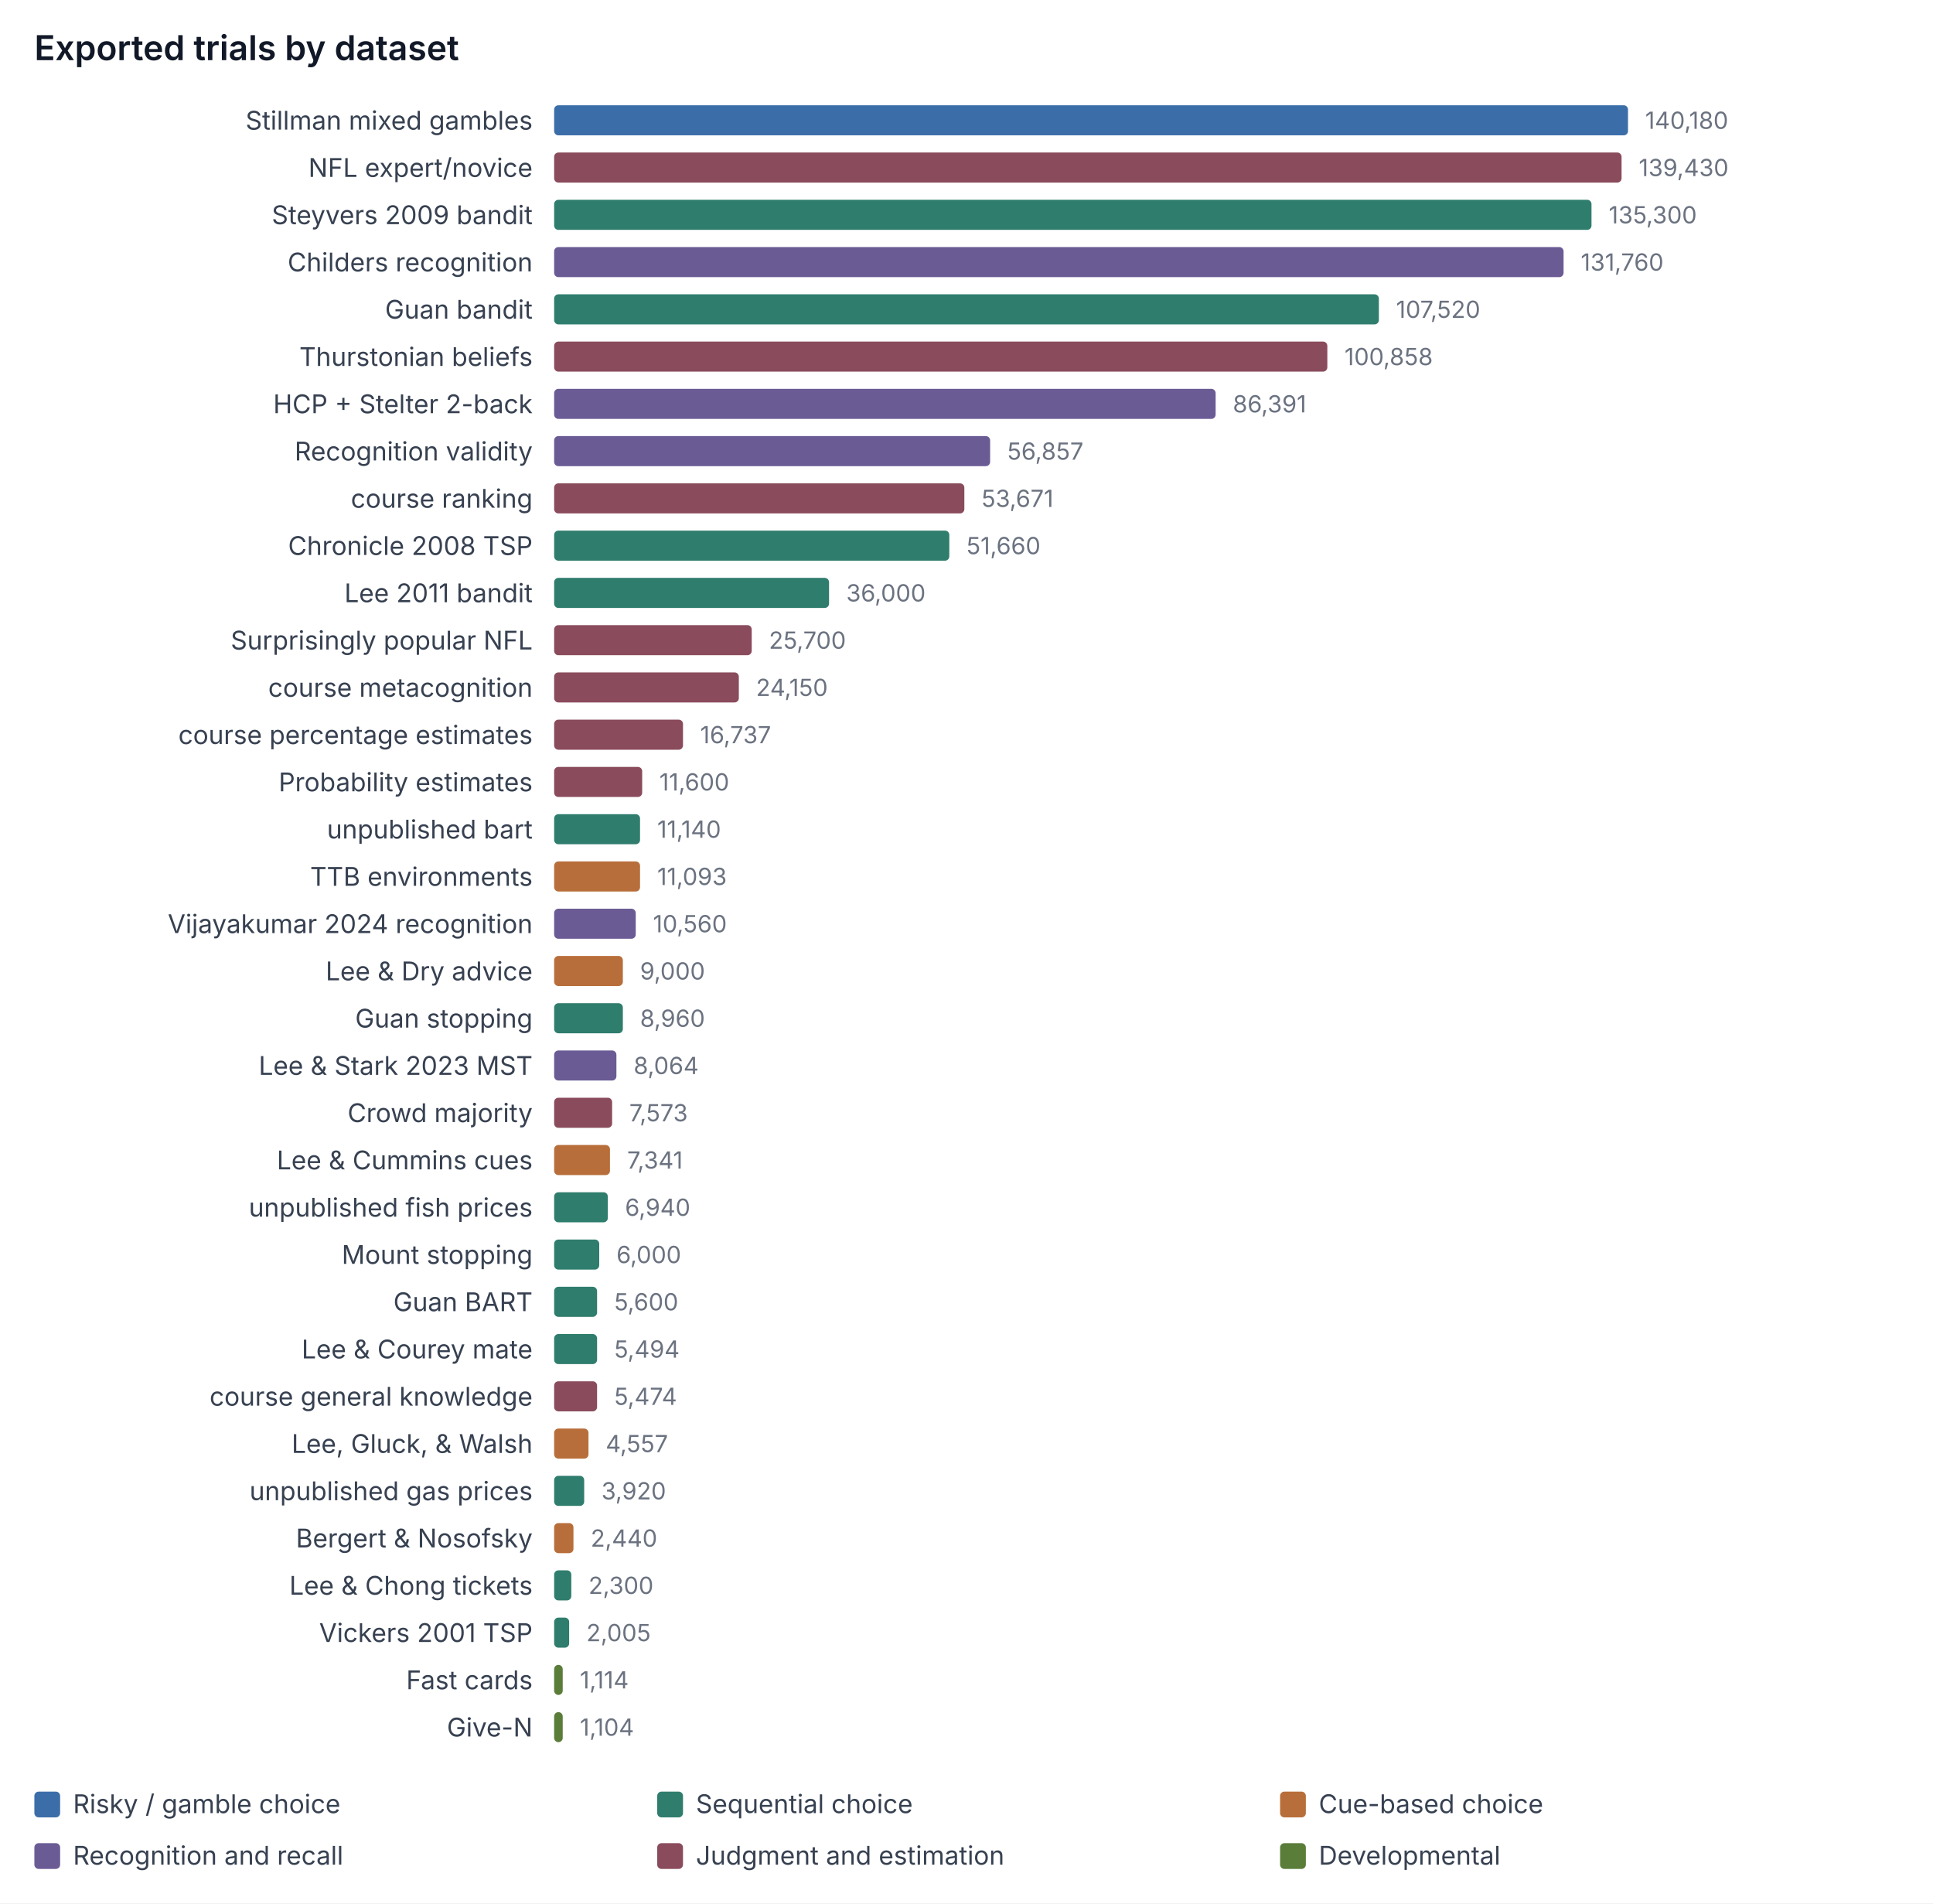
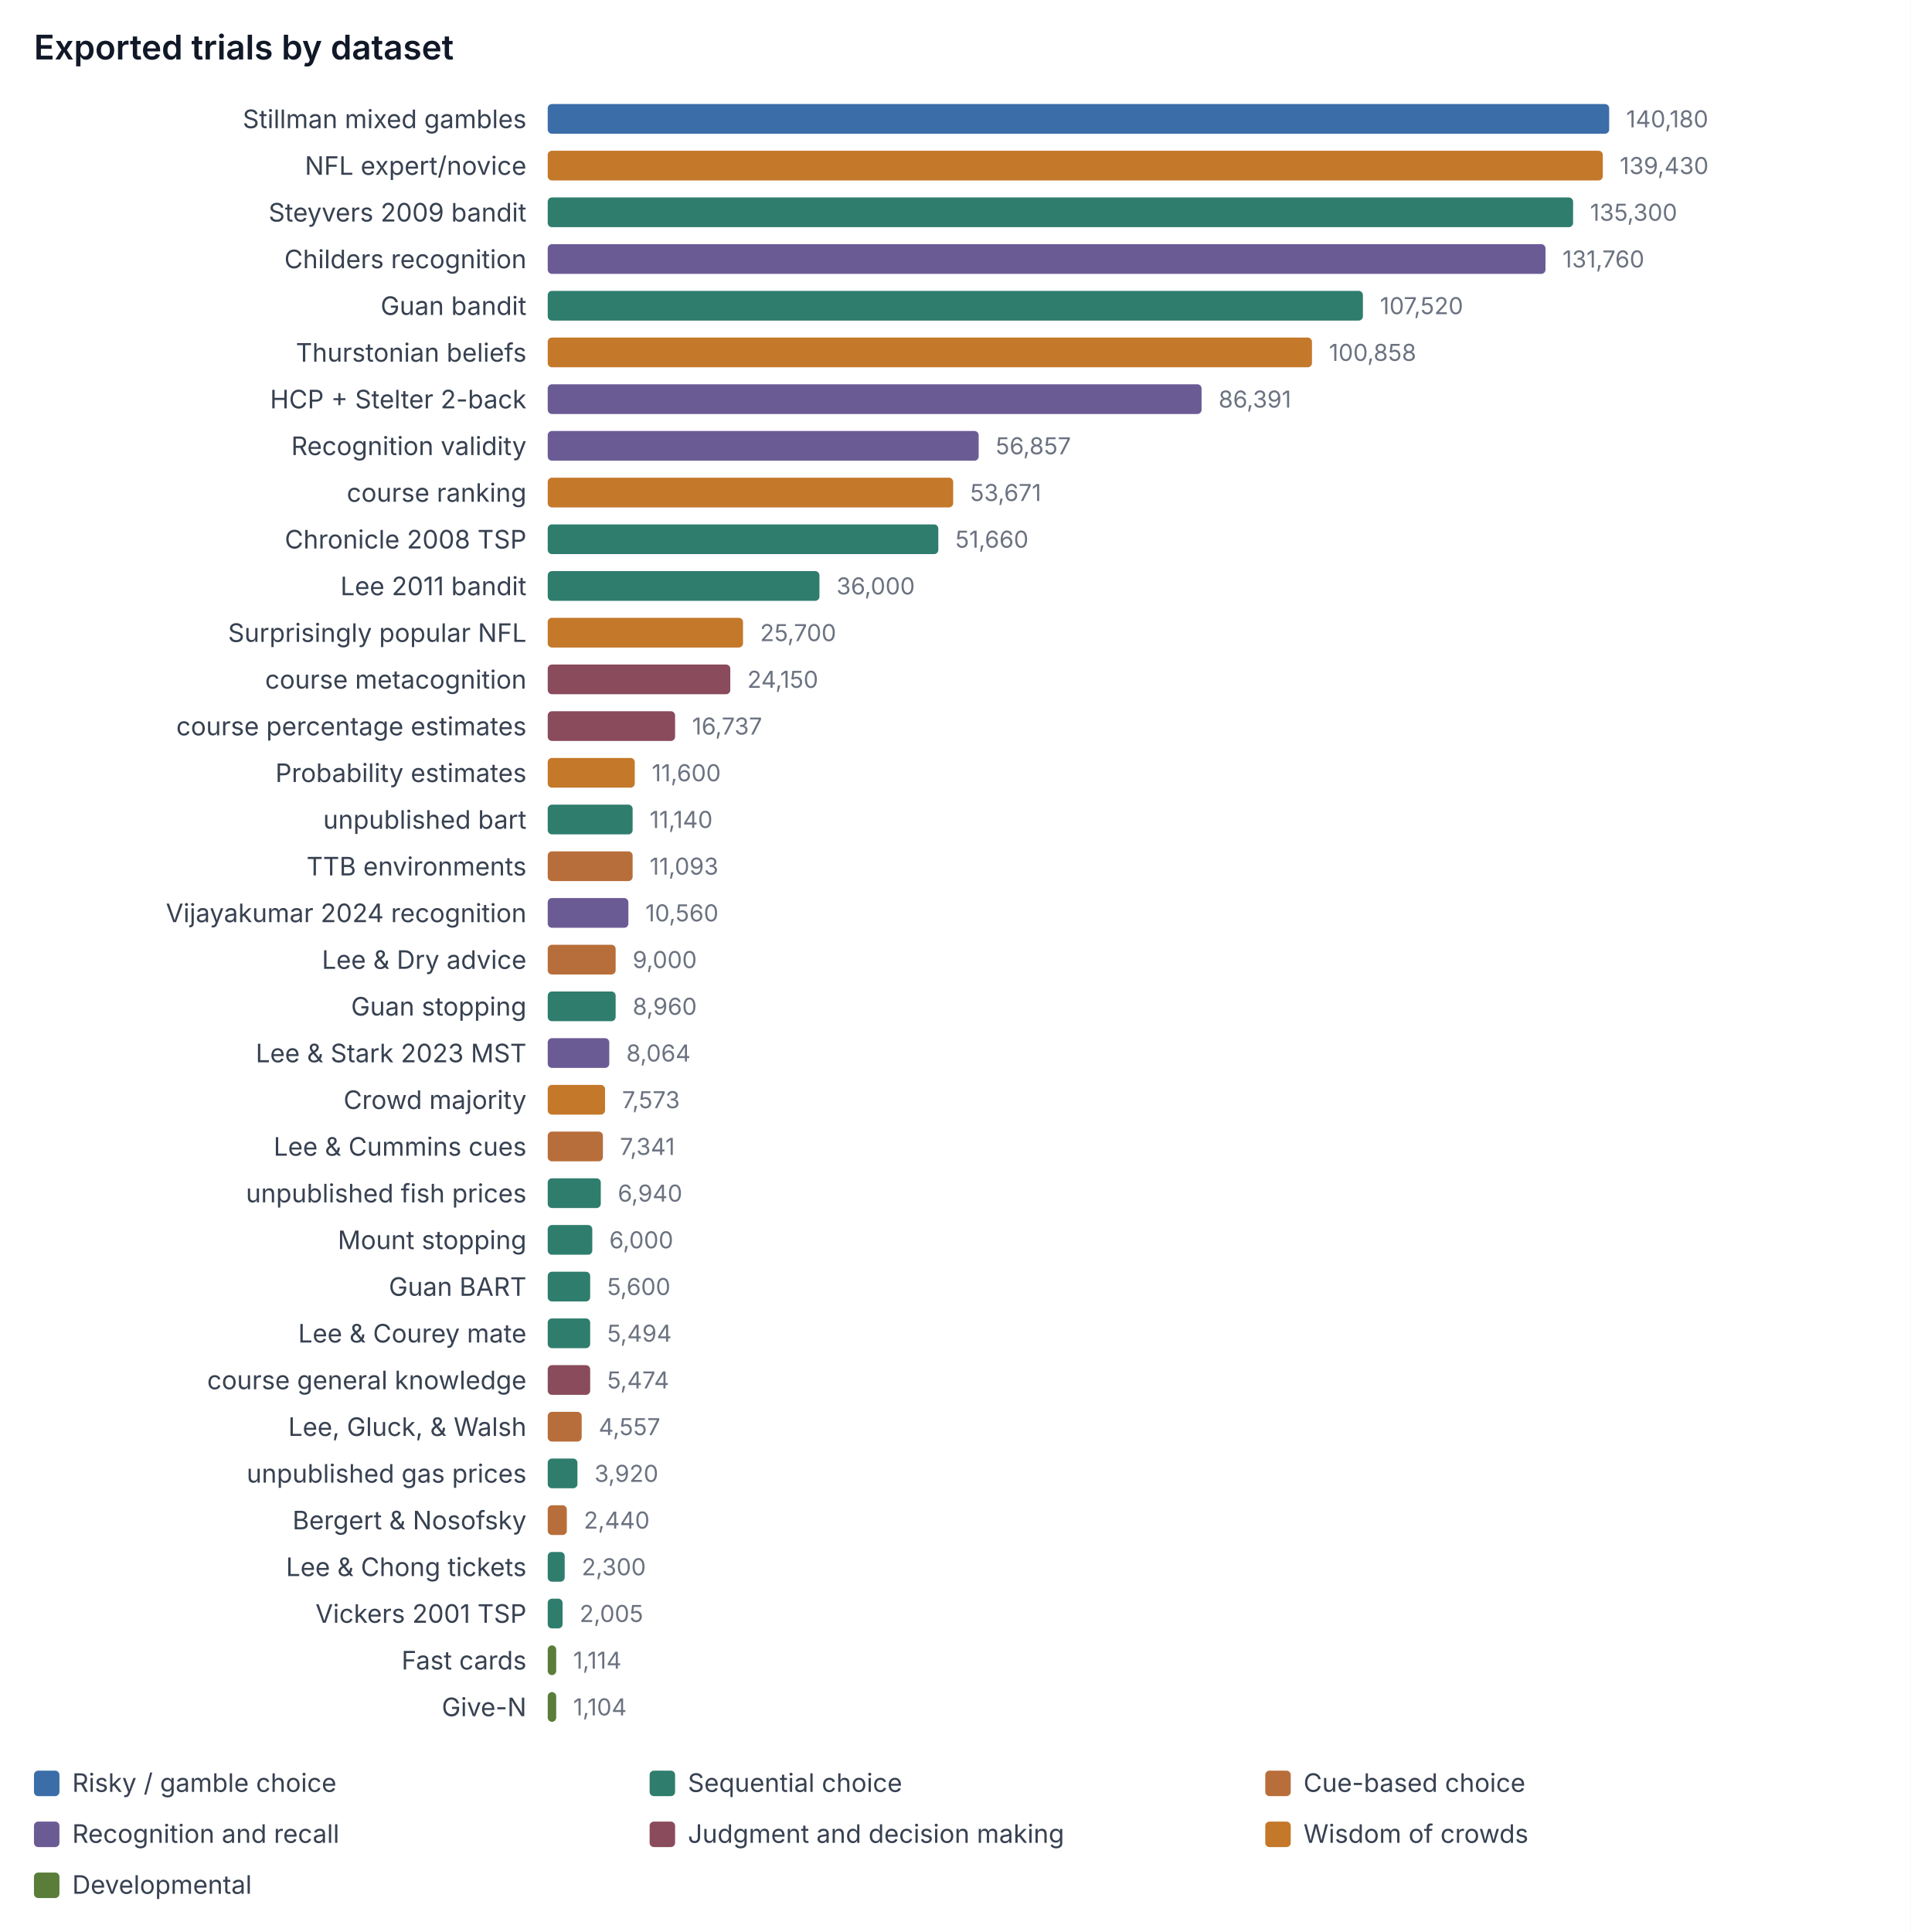
- <svg xmlns="http://www.w3.org/2000/svg" width="900" height="886" viewBox="0 0 900 886" role="img" aria-labelledby="title desc">
+ <svg xmlns="http://www.w3.org/2000/svg" width="900" height="910" viewBox="0 0 900 910" role="img" aria-labelledby="title desc">
  <rect width="100%" height="100%" fill="#ffffff" />
  <text x="16" y="28" font-family="system-ui, -apple-system, Segoe UI, sans-serif" font-size="16" font-weight="600" fill="#111827">Exported trials by dataset</text>
  <text x="248" y="56.0" text-anchor="end" dominant-baseline="middle" font-family="system-ui, -apple-system, Segoe UI, sans-serif" font-size="12" fill="#374151">Stillman mixed gambles</text>
  <rect x="258" y="49" width="500" height="14" rx="2" fill="#3b6ea8" />
  <text x="766" y="56.0" dominant-baseline="middle" font-family="system-ui, -apple-system, Segoe UI, sans-serif" font-size="11" fill="#6b7280">140,180</text>
  <text x="248" y="78.0" text-anchor="end" dominant-baseline="middle" font-family="system-ui, -apple-system, Segoe UI, sans-serif" font-size="12" fill="#374151">NFL expert/novice</text>
-   <rect x="258" y="71" width="497" height="14" rx="2" fill="#8a4b5c" />
+   <rect x="258" y="71" width="497" height="14" rx="2" fill="#c4782a" />
  <text x="763" y="78.0" dominant-baseline="middle" font-family="system-ui, -apple-system, Segoe UI, sans-serif" font-size="11" fill="#6b7280">139,430</text>
  <text x="248" y="100.0" text-anchor="end" dominant-baseline="middle" font-family="system-ui, -apple-system, Segoe UI, sans-serif" font-size="12" fill="#374151">Steyvers 2009 bandit</text>
  <rect x="258" y="93" width="483" height="14" rx="2" fill="#2f7d6d" />
  <text x="749" y="100.0" dominant-baseline="middle" font-family="system-ui, -apple-system, Segoe UI, sans-serif" font-size="11" fill="#6b7280">135,300</text>
  <text x="248" y="122.0" text-anchor="end" dominant-baseline="middle" font-family="system-ui, -apple-system, Segoe UI, sans-serif" font-size="12" fill="#374151">Childers recognition</text>
  <rect x="258" y="115" width="470" height="14" rx="2" fill="#6b5b95" />
  <text x="736" y="122.0" dominant-baseline="middle" font-family="system-ui, -apple-system, Segoe UI, sans-serif" font-size="11" fill="#6b7280">131,760</text>
  <text x="248" y="144.0" text-anchor="end" dominant-baseline="middle" font-family="system-ui, -apple-system, Segoe UI, sans-serif" font-size="12" fill="#374151">Guan bandit</text>
  <rect x="258" y="137" width="384" height="14" rx="2" fill="#2f7d6d" />
  <text x="650" y="144.0" dominant-baseline="middle" font-family="system-ui, -apple-system, Segoe UI, sans-serif" font-size="11" fill="#6b7280">107,520</text>
  <text x="248" y="166.0" text-anchor="end" dominant-baseline="middle" font-family="system-ui, -apple-system, Segoe UI, sans-serif" font-size="12" fill="#374151">Thurstonian beliefs</text>
-   <rect x="258" y="159" width="360" height="14" rx="2" fill="#8a4b5c" />
+   <rect x="258" y="159" width="360" height="14" rx="2" fill="#c4782a" />
  <text x="626" y="166.0" dominant-baseline="middle" font-family="system-ui, -apple-system, Segoe UI, sans-serif" font-size="11" fill="#6b7280">100,858</text>
  <text x="248" y="188.0" text-anchor="end" dominant-baseline="middle" font-family="system-ui, -apple-system, Segoe UI, sans-serif" font-size="12" fill="#374151">HCP + Stelter 2-back</text>
  <rect x="258" y="181" width="308" height="14" rx="2" fill="#6b5b95" />
  <text x="574" y="188.0" dominant-baseline="middle" font-family="system-ui, -apple-system, Segoe UI, sans-serif" font-size="11" fill="#6b7280">86,391</text>
  <text x="248" y="210.0" text-anchor="end" dominant-baseline="middle" font-family="system-ui, -apple-system, Segoe UI, sans-serif" font-size="12" fill="#374151">Recognition validity</text>
  <rect x="258" y="203" width="203" height="14" rx="2" fill="#6b5b95" />
  <text x="469" y="210.0" dominant-baseline="middle" font-family="system-ui, -apple-system, Segoe UI, sans-serif" font-size="11" fill="#6b7280">56,857</text>
  <text x="248" y="232.0" text-anchor="end" dominant-baseline="middle" font-family="system-ui, -apple-system, Segoe UI, sans-serif" font-size="12" fill="#374151">course ranking</text>
-   <rect x="258" y="225" width="191" height="14" rx="2" fill="#8a4b5c" />
+   <rect x="258" y="225" width="191" height="14" rx="2" fill="#c4782a" />
  <text x="457" y="232.0" dominant-baseline="middle" font-family="system-ui, -apple-system, Segoe UI, sans-serif" font-size="11" fill="#6b7280">53,671</text>
  <text x="248" y="254.0" text-anchor="end" dominant-baseline="middle" font-family="system-ui, -apple-system, Segoe UI, sans-serif" font-size="12" fill="#374151">Chronicle 2008 TSP</text>
  <rect x="258" y="247" width="184" height="14" rx="2" fill="#2f7d6d" />
  <text x="450" y="254.0" dominant-baseline="middle" font-family="system-ui, -apple-system, Segoe UI, sans-serif" font-size="11" fill="#6b7280">51,660</text>
  <text x="248" y="276.0" text-anchor="end" dominant-baseline="middle" font-family="system-ui, -apple-system, Segoe UI, sans-serif" font-size="12" fill="#374151">Lee 2011 bandit</text>
  <rect x="258" y="269" width="128" height="14" rx="2" fill="#2f7d6d" />
  <text x="394" y="276.0" dominant-baseline="middle" font-family="system-ui, -apple-system, Segoe UI, sans-serif" font-size="11" fill="#6b7280">36,000</text>
  <text x="248" y="298.0" text-anchor="end" dominant-baseline="middle" font-family="system-ui, -apple-system, Segoe UI, sans-serif" font-size="12" fill="#374151">Surprisingly popular NFL</text>
-   <rect x="258" y="291" width="92" height="14" rx="2" fill="#8a4b5c" />
+   <rect x="258" y="291" width="92" height="14" rx="2" fill="#c4782a" />
  <text x="358" y="298.0" dominant-baseline="middle" font-family="system-ui, -apple-system, Segoe UI, sans-serif" font-size="11" fill="#6b7280">25,700</text>
  <text x="248" y="320.0" text-anchor="end" dominant-baseline="middle" font-family="system-ui, -apple-system, Segoe UI, sans-serif" font-size="12" fill="#374151">course metacognition</text>
  <rect x="258" y="313" width="86" height="14" rx="2" fill="#8a4b5c" />
  <text x="352" y="320.0" dominant-baseline="middle" font-family="system-ui, -apple-system, Segoe UI, sans-serif" font-size="11" fill="#6b7280">24,150</text>
  <text x="248" y="342.0" text-anchor="end" dominant-baseline="middle" font-family="system-ui, -apple-system, Segoe UI, sans-serif" font-size="12" fill="#374151">course percentage estimates</text>
  <rect x="258" y="335" width="60" height="14" rx="2" fill="#8a4b5c" />
  <text x="326" y="342.0" dominant-baseline="middle" font-family="system-ui, -apple-system, Segoe UI, sans-serif" font-size="11" fill="#6b7280">16,737</text>
  <text x="248" y="364.0" text-anchor="end" dominant-baseline="middle" font-family="system-ui, -apple-system, Segoe UI, sans-serif" font-size="12" fill="#374151">Probability estimates</text>
-   <rect x="258" y="357" width="41" height="14" rx="2" fill="#8a4b5c" />
+   <rect x="258" y="357" width="41" height="14" rx="2" fill="#c4782a" />
  <text x="307" y="364.0" dominant-baseline="middle" font-family="system-ui, -apple-system, Segoe UI, sans-serif" font-size="11" fill="#6b7280">11,600</text>
  <text x="248" y="386.0" text-anchor="end" dominant-baseline="middle" font-family="system-ui, -apple-system, Segoe UI, sans-serif" font-size="12" fill="#374151">unpublished bart</text>
  <rect x="258" y="379" width="40" height="14" rx="2" fill="#2f7d6d" />
  <text x="306" y="386.0" dominant-baseline="middle" font-family="system-ui, -apple-system, Segoe UI, sans-serif" font-size="11" fill="#6b7280">11,140</text>
  <text x="248" y="408.0" text-anchor="end" dominant-baseline="middle" font-family="system-ui, -apple-system, Segoe UI, sans-serif" font-size="12" fill="#374151">TTB environments</text>
  <rect x="258" y="401" width="40" height="14" rx="2" fill="#b86e3a" />
  <text x="306" y="408.0" dominant-baseline="middle" font-family="system-ui, -apple-system, Segoe UI, sans-serif" font-size="11" fill="#6b7280">11,093</text>
  <text x="248" y="430.0" text-anchor="end" dominant-baseline="middle" font-family="system-ui, -apple-system, Segoe UI, sans-serif" font-size="12" fill="#374151">Vijayakumar 2024 recognition</text>
  <rect x="258" y="423" width="38" height="14" rx="2" fill="#6b5b95" />
  <text x="304" y="430.0" dominant-baseline="middle" font-family="system-ui, -apple-system, Segoe UI, sans-serif" font-size="11" fill="#6b7280">10,560</text>
  <text x="248" y="452.0" text-anchor="end" dominant-baseline="middle" font-family="system-ui, -apple-system, Segoe UI, sans-serif" font-size="12" fill="#374151">Lee &amp; Dry advice</text>
  <rect x="258" y="445" width="32" height="14" rx="2" fill="#b86e3a" />
  <text x="298" y="452.0" dominant-baseline="middle" font-family="system-ui, -apple-system, Segoe UI, sans-serif" font-size="11" fill="#6b7280">9,000</text>
  <text x="248" y="474.0" text-anchor="end" dominant-baseline="middle" font-family="system-ui, -apple-system, Segoe UI, sans-serif" font-size="12" fill="#374151">Guan stopping</text>
  <rect x="258" y="467" width="32" height="14" rx="2" fill="#2f7d6d" />
  <text x="298" y="474.0" dominant-baseline="middle" font-family="system-ui, -apple-system, Segoe UI, sans-serif" font-size="11" fill="#6b7280">8,960</text>
  <text x="248" y="496.0" text-anchor="end" dominant-baseline="middle" font-family="system-ui, -apple-system, Segoe UI, sans-serif" font-size="12" fill="#374151">Lee &amp; Stark 2023 MST</text>
  <rect x="258" y="489" width="29" height="14" rx="2" fill="#6b5b95" />
  <text x="295" y="496.0" dominant-baseline="middle" font-family="system-ui, -apple-system, Segoe UI, sans-serif" font-size="11" fill="#6b7280">8,064</text>
  <text x="248" y="518.0" text-anchor="end" dominant-baseline="middle" font-family="system-ui, -apple-system, Segoe UI, sans-serif" font-size="12" fill="#374151">Crowd majority</text>
-   <rect x="258" y="511" width="27" height="14" rx="2" fill="#8a4b5c" />
+   <rect x="258" y="511" width="27" height="14" rx="2" fill="#c4782a" />
  <text x="293" y="518.0" dominant-baseline="middle" font-family="system-ui, -apple-system, Segoe UI, sans-serif" font-size="11" fill="#6b7280">7,573</text>
  <text x="248" y="540.0" text-anchor="end" dominant-baseline="middle" font-family="system-ui, -apple-system, Segoe UI, sans-serif" font-size="12" fill="#374151">Lee &amp; Cummins cues</text>
  <rect x="258" y="533" width="26" height="14" rx="2" fill="#b86e3a" />
  <text x="292" y="540.0" dominant-baseline="middle" font-family="system-ui, -apple-system, Segoe UI, sans-serif" font-size="11" fill="#6b7280">7,341</text>
  <text x="248" y="562.0" text-anchor="end" dominant-baseline="middle" font-family="system-ui, -apple-system, Segoe UI, sans-serif" font-size="12" fill="#374151">unpublished fish prices</text>
  <rect x="258" y="555" width="25" height="14" rx="2" fill="#2f7d6d" />
  <text x="291" y="562.0" dominant-baseline="middle" font-family="system-ui, -apple-system, Segoe UI, sans-serif" font-size="11" fill="#6b7280">6,940</text>
  <text x="248" y="584.0" text-anchor="end" dominant-baseline="middle" font-family="system-ui, -apple-system, Segoe UI, sans-serif" font-size="12" fill="#374151">Mount stopping</text>
  <rect x="258" y="577" width="21" height="14" rx="2" fill="#2f7d6d" />
  <text x="287" y="584.0" dominant-baseline="middle" font-family="system-ui, -apple-system, Segoe UI, sans-serif" font-size="11" fill="#6b7280">6,000</text>
  <text x="248" y="606.0" text-anchor="end" dominant-baseline="middle" font-family="system-ui, -apple-system, Segoe UI, sans-serif" font-size="12" fill="#374151">Guan BART</text>
  <rect x="258" y="599" width="20" height="14" rx="2" fill="#2f7d6d" />
  <text x="286" y="606.0" dominant-baseline="middle" font-family="system-ui, -apple-system, Segoe UI, sans-serif" font-size="11" fill="#6b7280">5,600</text>
  <text x="248" y="628.0" text-anchor="end" dominant-baseline="middle" font-family="system-ui, -apple-system, Segoe UI, sans-serif" font-size="12" fill="#374151">Lee &amp; Courey mate</text>
  <rect x="258" y="621" width="20" height="14" rx="2" fill="#2f7d6d" />
  <text x="286" y="628.0" dominant-baseline="middle" font-family="system-ui, -apple-system, Segoe UI, sans-serif" font-size="11" fill="#6b7280">5,494</text>
  <text x="248" y="650.0" text-anchor="end" dominant-baseline="middle" font-family="system-ui, -apple-system, Segoe UI, sans-serif" font-size="12" fill="#374151">course general knowledge</text>
  <rect x="258" y="643" width="20" height="14" rx="2" fill="#8a4b5c" />
  <text x="286" y="650.0" dominant-baseline="middle" font-family="system-ui, -apple-system, Segoe UI, sans-serif" font-size="11" fill="#6b7280">5,474</text>
  <text x="248" y="672.0" text-anchor="end" dominant-baseline="middle" font-family="system-ui, -apple-system, Segoe UI, sans-serif" font-size="12" fill="#374151">Lee, Gluck, &amp; Walsh</text>
  <rect x="258" y="665" width="16" height="14" rx="2" fill="#b86e3a" />
  <text x="282" y="672.0" dominant-baseline="middle" font-family="system-ui, -apple-system, Segoe UI, sans-serif" font-size="11" fill="#6b7280">4,557</text>
  <text x="248" y="694.0" text-anchor="end" dominant-baseline="middle" font-family="system-ui, -apple-system, Segoe UI, sans-serif" font-size="12" fill="#374151">unpublished gas prices</text>
  <rect x="258" y="687" width="14" height="14" rx="2" fill="#2f7d6d" />
  <text x="280" y="694.0" dominant-baseline="middle" font-family="system-ui, -apple-system, Segoe UI, sans-serif" font-size="11" fill="#6b7280">3,920</text>
  <text x="248" y="716.0" text-anchor="end" dominant-baseline="middle" font-family="system-ui, -apple-system, Segoe UI, sans-serif" font-size="12" fill="#374151">Bergert &amp; Nosofsky</text>
  <rect x="258" y="709" width="9" height="14" rx="2" fill="#b86e3a" />
  <text x="275" y="716.0" dominant-baseline="middle" font-family="system-ui, -apple-system, Segoe UI, sans-serif" font-size="11" fill="#6b7280">2,440</text>
  <text x="248" y="738.0" text-anchor="end" dominant-baseline="middle" font-family="system-ui, -apple-system, Segoe UI, sans-serif" font-size="12" fill="#374151">Lee &amp; Chong tickets</text>
  <rect x="258" y="731" width="8" height="14" rx="2" fill="#2f7d6d" />
  <text x="274" y="738.0" dominant-baseline="middle" font-family="system-ui, -apple-system, Segoe UI, sans-serif" font-size="11" fill="#6b7280">2,300</text>
  <text x="248" y="760.0" text-anchor="end" dominant-baseline="middle" font-family="system-ui, -apple-system, Segoe UI, sans-serif" font-size="12" fill="#374151">Vickers 2001 TSP</text>
  <rect x="258" y="753" width="7" height="14" rx="2" fill="#2f7d6d" />
  <text x="273" y="760.0" dominant-baseline="middle" font-family="system-ui, -apple-system, Segoe UI, sans-serif" font-size="11" fill="#6b7280">2,005</text>
  <text x="248" y="782.0" text-anchor="end" dominant-baseline="middle" font-family="system-ui, -apple-system, Segoe UI, sans-serif" font-size="12" fill="#374151">Fast cards</text>
  <rect x="258" y="775" width="4" height="14" rx="2" fill="#5a7d3a" />
  <text x="270" y="782.0" dominant-baseline="middle" font-family="system-ui, -apple-system, Segoe UI, sans-serif" font-size="11" fill="#6b7280">1,114</text>
  <text x="248" y="804.0" text-anchor="end" dominant-baseline="middle" font-family="system-ui, -apple-system, Segoe UI, sans-serif" font-size="12" fill="#374151">Give-N</text>
  <rect x="258" y="797" width="4" height="14" rx="2" fill="#5a7d3a" />
  <text x="270" y="804.0" dominant-baseline="middle" font-family="system-ui, -apple-system, Segoe UI, sans-serif" font-size="11" fill="#6b7280">1,104</text>
  <rect x="16" y="834" width="12" height="12" rx="2" fill="#3b6ea8" />
  <text x="34" y="844" font-family="system-ui, -apple-system, Segoe UI, sans-serif" font-size="12" fill="#374151">Risky / gamble choice</text>
  <rect x="306" y="834" width="12" height="12" rx="2" fill="#2f7d6d" />
  <text x="324" y="844" font-family="system-ui, -apple-system, Segoe UI, sans-serif" font-size="12" fill="#374151">Sequential choice</text>
  <rect x="596" y="834" width="12" height="12" rx="2" fill="#b86e3a" />
  <text x="614" y="844" font-family="system-ui, -apple-system, Segoe UI, sans-serif" font-size="12" fill="#374151">Cue-based choice</text>
  <rect x="16" y="858" width="12" height="12" rx="2" fill="#6b5b95" />
  <text x="34" y="868" font-family="system-ui, -apple-system, Segoe UI, sans-serif" font-size="12" fill="#374151">Recognition and recall</text>
  <rect x="306" y="858" width="12" height="12" rx="2" fill="#8a4b5c" />
-   <text x="324" y="868" font-family="system-ui, -apple-system, Segoe UI, sans-serif" font-size="12" fill="#374151">Judgment and estimation</text>
-   <rect x="596" y="858" width="12" height="12" rx="2" fill="#5a7d3a" />
-   <text x="614" y="868" font-family="system-ui, -apple-system, Segoe UI, sans-serif" font-size="12" fill="#374151">Developmental</text>
+   <text x="324" y="868" font-family="system-ui, -apple-system, Segoe UI, sans-serif" font-size="12" fill="#374151">Judgment and decision making</text>
+   <rect x="596" y="858" width="12" height="12" rx="2" fill="#c4782a" />
+   <text x="614" y="868" font-family="system-ui, -apple-system, Segoe UI, sans-serif" font-size="12" fill="#374151">Wisdom of crowds</text>
+   <rect x="16" y="882" width="12" height="12" rx="2" fill="#5a7d3a" />
+   <text x="34" y="892" font-family="system-ui, -apple-system, Segoe UI, sans-serif" font-size="12" fill="#374151">Developmental</text>
</svg>
